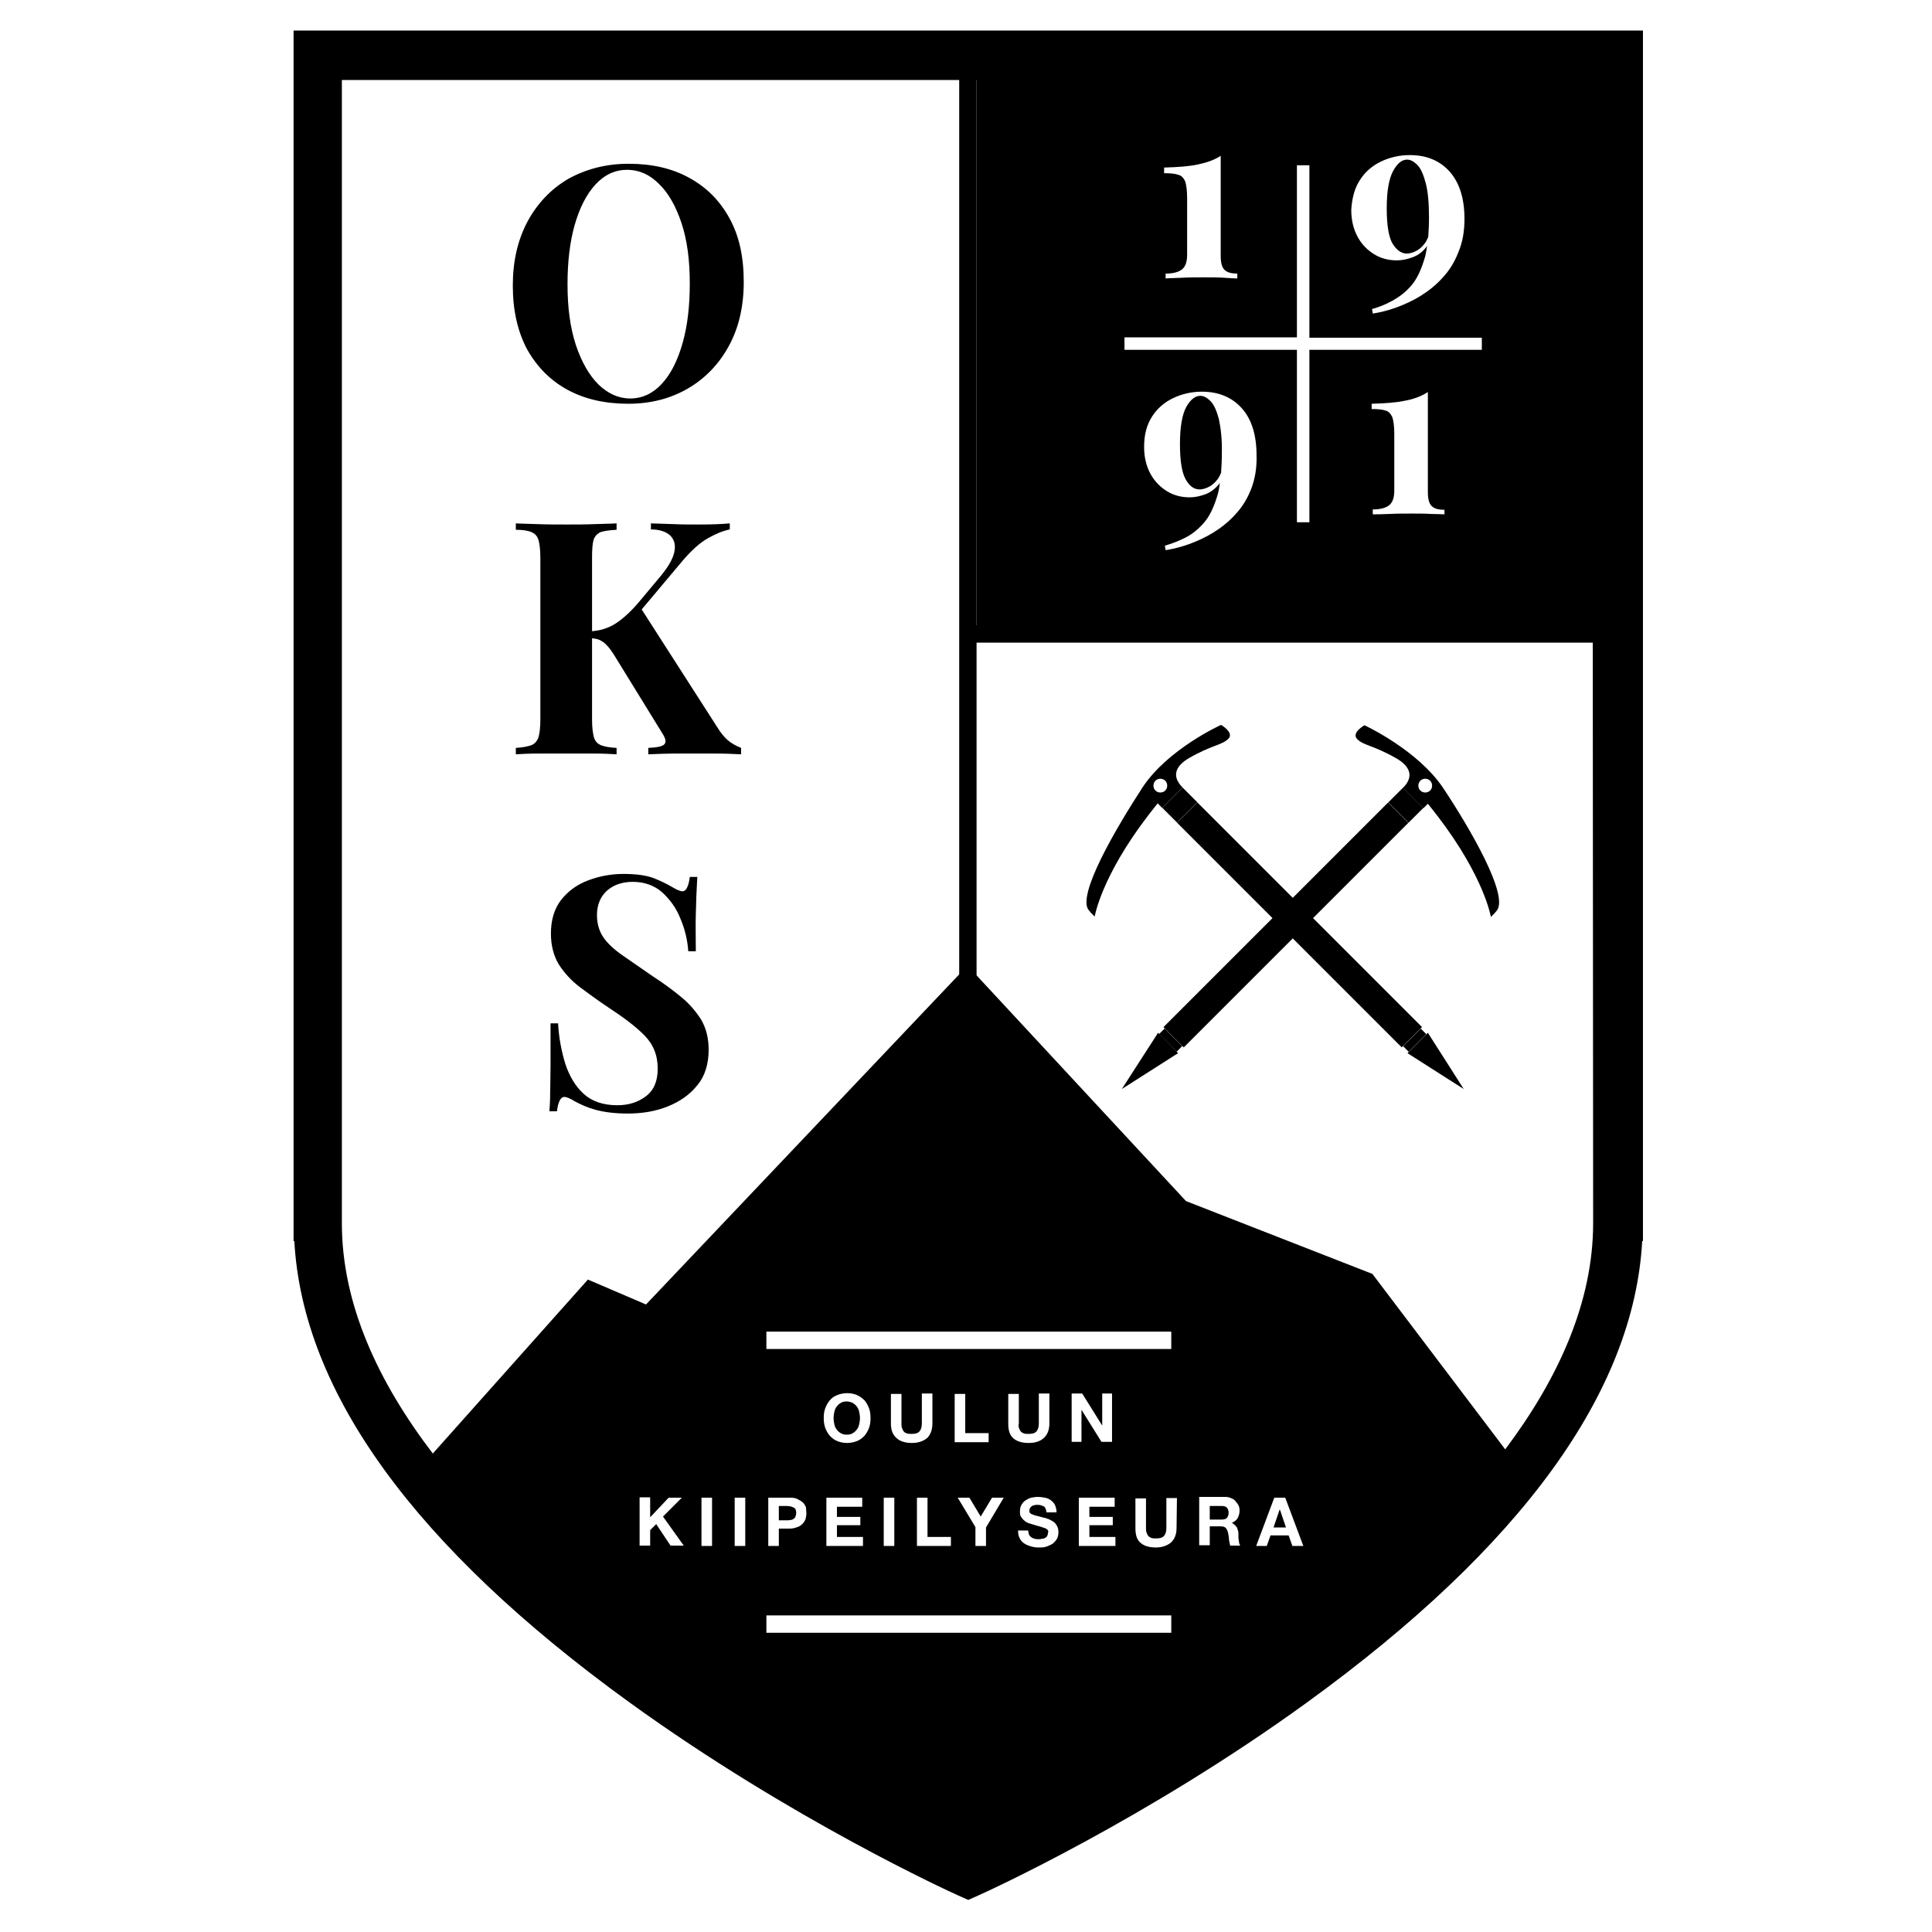
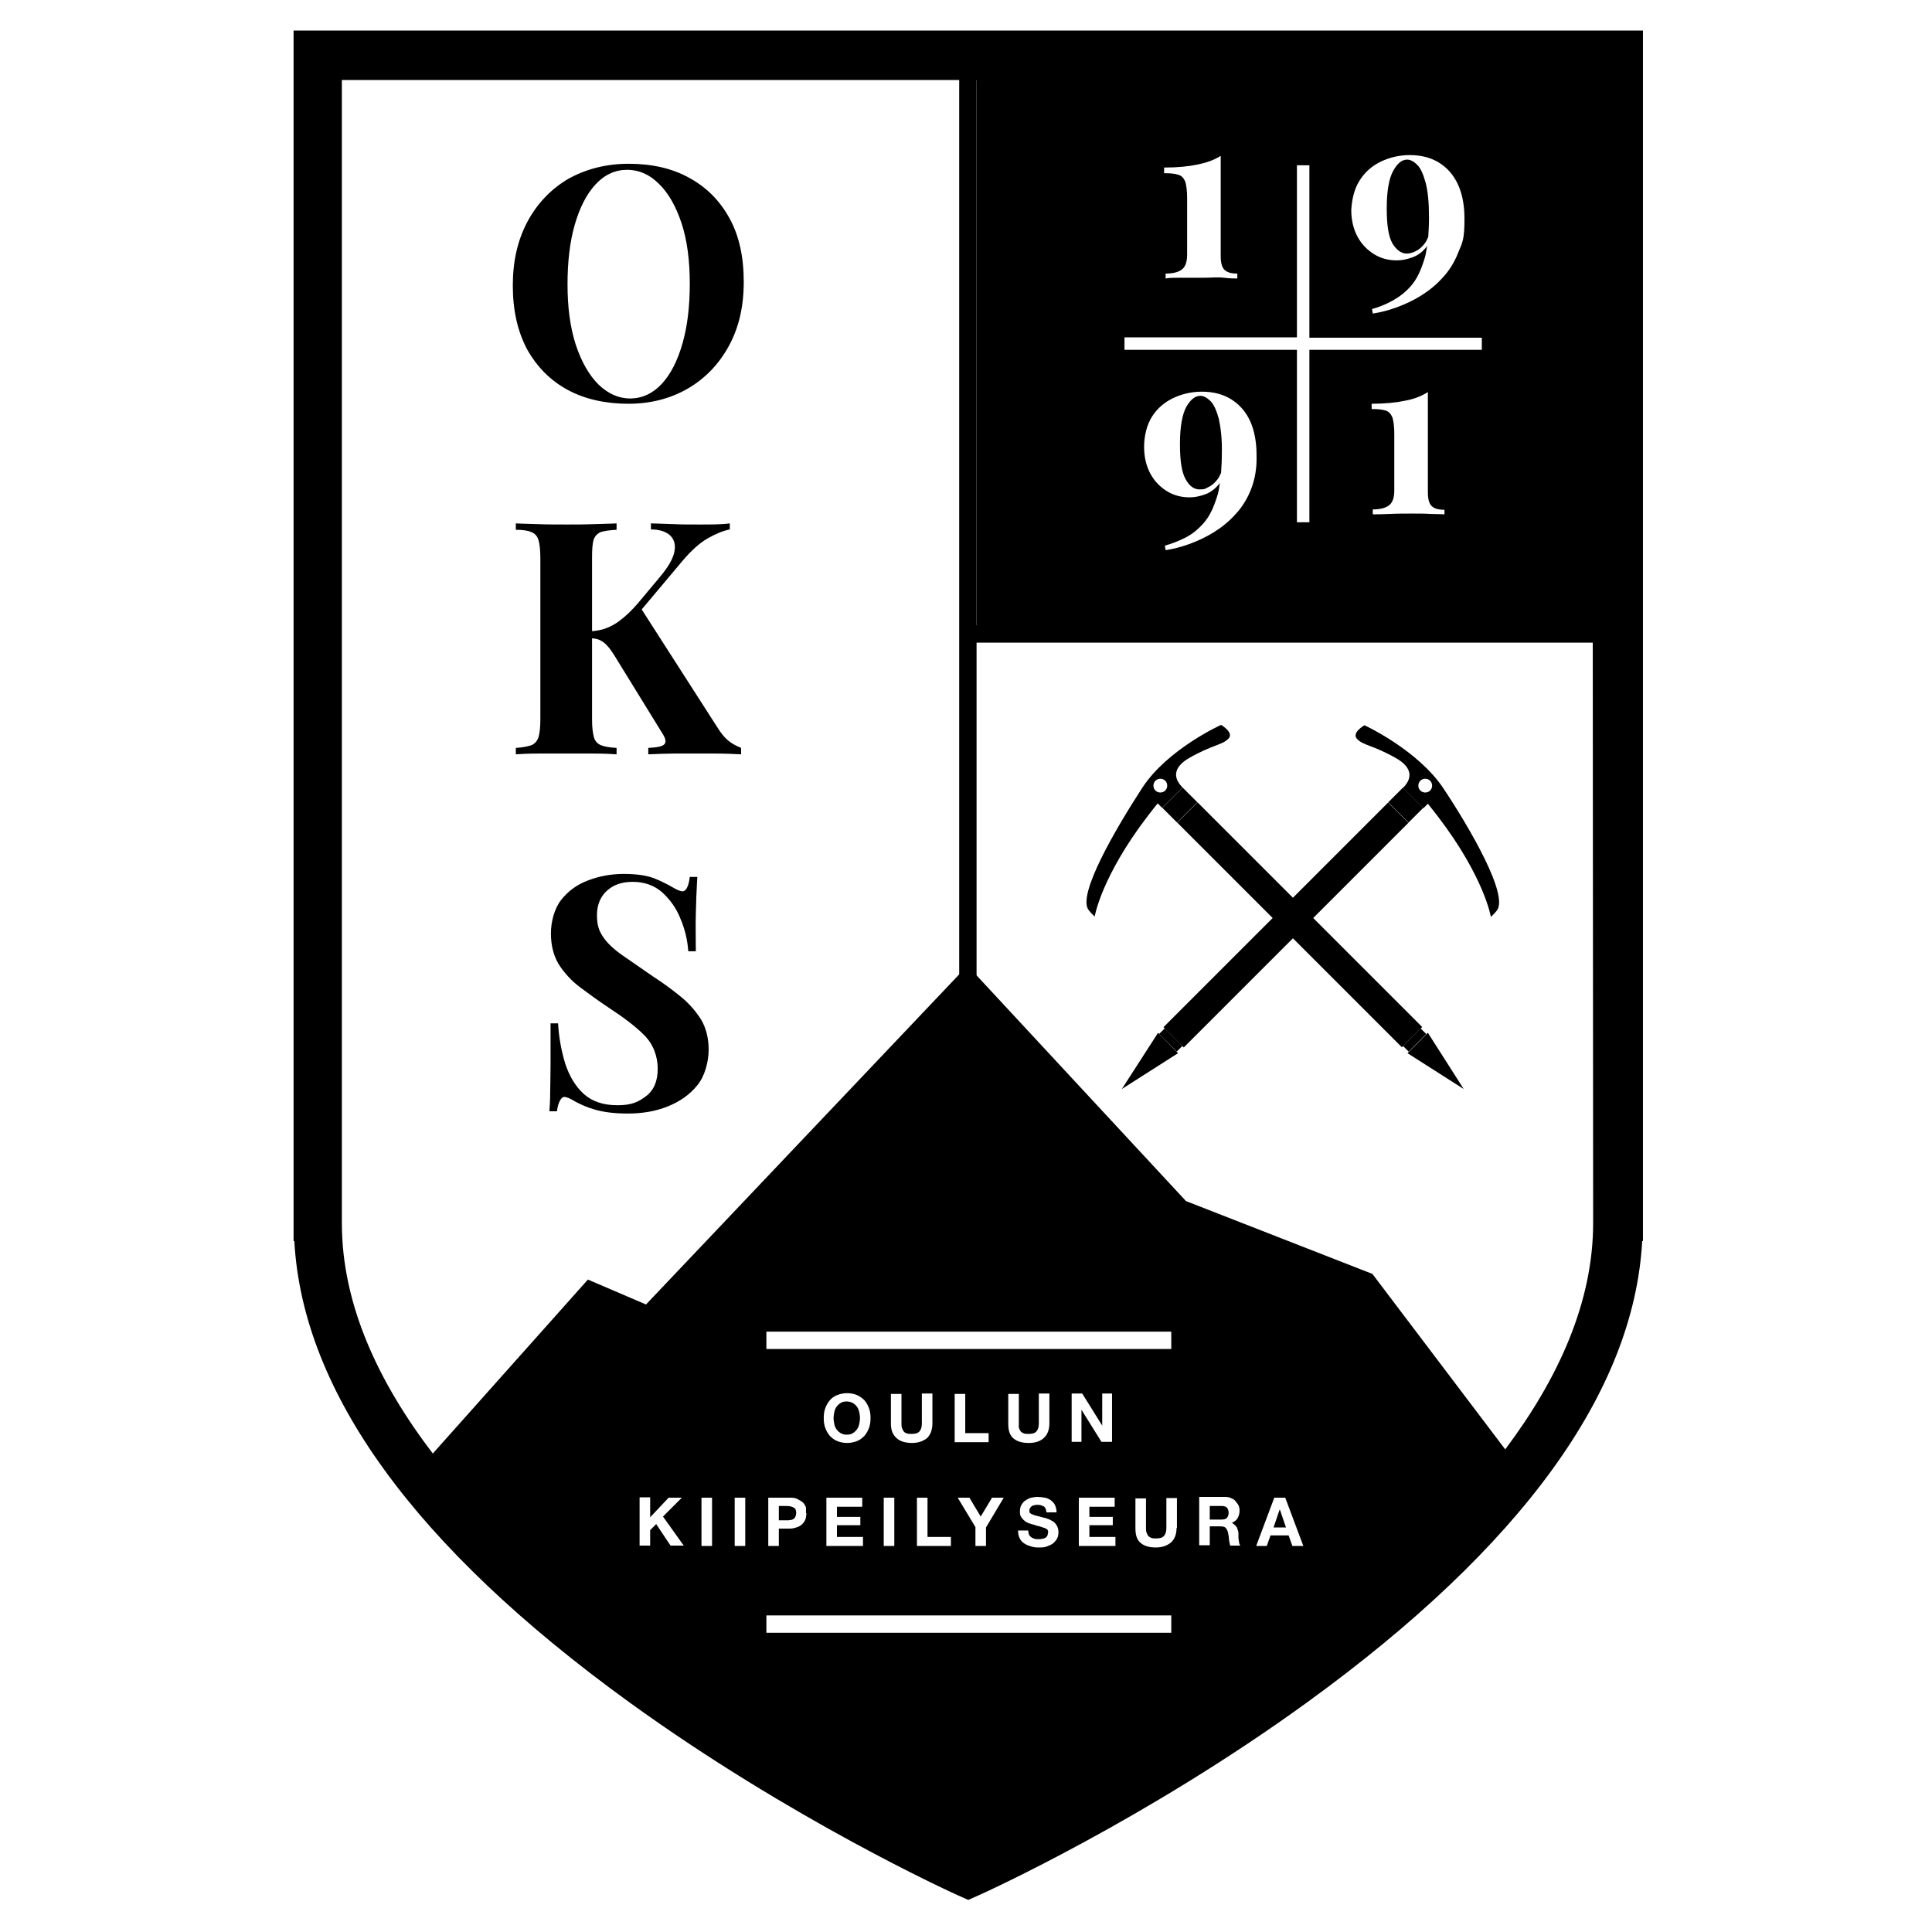
- <svg xmlns="http://www.w3.org/2000/svg" version="1.1" id="Layer_1" x="0px" y="0px" viewBox="0 0 512 512" style="enable-background:new 0 0 512 512;" xml:space="preserve">
-   <style type="text/css">
- 	.st0{fill:#000000;}
- </style>
+ <svg xmlns="http://www.w3.org/2000/svg" id="Layer_1" version="1.1" viewBox="0 0 512 512">
+   <path d="M166.6,43.4c6.1,0,11.5,1.2,16,3.7,4.6,2.5,8.1,6,10.7,10.7s3.8,10.3,3.8,16.9-1.3,12.1-3.9,16.9-6.2,8.6-10.8,11.3-9.9,4.1-15.9,4.1-11.5-1.2-16.1-3.7-8.1-6.1-10.7-10.7c-2.5-4.7-3.8-10.3-3.8-16.9s1.3-12.1,3.9-17c2.6-4.8,6.2-8.6,10.8-11.3,4.7-2.6,10-4,16-4ZM166.2,45c-3.2,0-6,1.3-8.4,3.9-2.4,2.6-4.2,6.2-5.5,10.7-1.3,4.6-1.9,9.8-1.9,15.8s.7,11.4,2.2,16c1.5,4.5,3.5,8,6,10.5,2.5,2.4,5.3,3.7,8.4,3.7s6-1.3,8.4-3.9,4.2-6.2,5.5-10.8c1.3-4.6,1.9-9.8,1.9-15.8s-.7-11.5-2.2-16-3.5-8-6-10.4c-2.5-2.5-5.3-3.7-8.4-3.7Z" />
+   <path d="M163.4,138.7v1.7c-1.9.1-3.2.3-4.2.6-.9.4-1.6,1.1-1.9,2.1s-.4,2.6-.4,4.7v42.9c0,2.1.2,3.6.5,4.7.3,1,.9,1.7,1.9,2.1s2.3.6,4.1.7v1.7c-1.6-.1-3.5-.2-5.9-.2h-15c-2.4,0-4.4.1-5.8.2v-1.7c1.8-.1,3.2-.4,4.1-.7.9-.4,1.5-1,1.9-2.1.3-1,.5-2.6.5-4.7v-42.9c0-2.1-.2-3.7-.5-4.7s-.9-1.7-1.9-2.1c-.9-.4-2.3-.6-4.1-.6v-1.7c1.4.1,3.4.1,5.8.2,2.4.1,5.1.1,7.8.1s4.8,0,7.2-.1c2.4-.1,4.4-.1,5.9-.2ZM193.4,138.7v1.6c-1.9.4-3.8,1.2-5.9,2.4-2.1,1.2-4.3,3.2-6.6,5.9l-16.3,19.4,5-7.2,20.6,32.1c.8,1.3,1.7,2.4,2.6,3.2.9.8,2.1,1.5,3.6,2.1v1.7c-2-.1-4.3-.2-6.8-.2h-11.2c-1.7,0-3.9.1-6.6.2v-1.7c2.4-.1,3.8-.4,4.3-1s.3-1.5-.6-2.9l-12.5-20.3c-.8-1.3-1.5-2.3-2.2-3-.6-.7-1.3-1.1-1.9-1.4-.6-.3-1.5-.4-2.5-.5v-1.8c2.5-.1,4.8-.8,6.8-2.1s4.2-3.3,6.5-6.1l5.1-6.1c2.2-2.6,3.5-4.8,3.9-6.7s0-3.3-1.1-4.4c-1.1-1-2.8-1.6-5.1-1.6v-1.6c2.1.1,4.2.1,6.1.2s4.2.1,6.7.1c3.3,0,6,0,8.1-.3Z" />
+   <path d="M165.3,231.6c3.4,0,6,.4,7.9,1.1,1.8.7,3.4,1.5,4.8,2.3.7.4,1.2.7,1.7.9s.9.3,1.2.3c.9,0,1.6-1.3,1.9-3.8h2c-.1,1.1-.1,2.4-.2,3.9-.1,1.5-.1,3.5-.2,6s0,5.7,0,9.8h-2c-.2-3-.9-5.9-2.1-8.7-1.1-2.8-2.8-5.1-4.9-7-2.1-1.8-4.7-2.7-7.7-2.7s-5.1.8-6.8,2.3-2.7,3.7-2.7,6.5.6,4.3,1.7,5.9,2.8,3.2,5.1,4.8,4.9,3.4,8.1,5.6c2.8,1.8,5.2,3.6,7.4,5.4s3.9,3.8,5.3,6c1.3,2.2,2,4.9,2,8s-1,7-3,9.4c-2,2.5-4.6,4.3-7.8,5.6s-6.8,1.9-10.6,1.9-6.4-.4-8.6-1-3.9-1.4-5.4-2.2c-1.3-.8-2.2-1.2-2.9-1.2s-1.6,1.3-1.9,3.8h-2c.1-1.4.2-3,.2-4.8s.1-4.2.1-7.2v-11.3h2c.2,3.8.9,7.4,1.9,10.7,1.1,3.3,2.7,6,4.9,8s5.2,3,8.9,3,5.5-.8,7.6-2.4,3.1-4,3.1-7.3-1.2-6.5-3.6-8.9-5.5-4.7-9.3-7.2c-2.7-1.8-5.2-3.6-7.6-5.4-2.4-1.8-4.2-3.8-5.7-6.1-1.4-2.3-2.1-5.1-2.1-8.2s.9-6.6,2.7-8.9c1.8-2.3,4.2-4.1,7.2-5.2,2.9-1.1,6-1.7,9.4-1.7Z" />
  <g>
-     <path class="st0" d="M166.6,43.4c6.1,0,11.5,1.2,16,3.7c4.6,2.5,8.1,6,10.7,10.7s3.8,10.3,3.8,16.9c0,6.5-1.3,12.1-3.9,16.9   s-6.2,8.6-10.8,11.3s-9.9,4.1-15.9,4.1c-6.1,0-11.5-1.2-16.1-3.7c-4.6-2.5-8.1-6.1-10.7-10.7c-2.5-4.7-3.8-10.3-3.8-16.9   c0-6.5,1.3-12.1,3.9-17c2.6-4.8,6.2-8.6,10.8-11.3C155.3,44.8,160.6,43.4,166.6,43.4z M166.2,45c-3.2,0-6,1.3-8.4,3.9   c-2.4,2.6-4.2,6.2-5.5,10.7c-1.3,4.6-1.9,9.8-1.9,15.8c0,6.1,0.7,11.4,2.2,16c1.5,4.5,3.5,8,6,10.5c2.5,2.4,5.3,3.7,8.4,3.7   c3.2,0,6-1.3,8.4-3.9c2.4-2.6,4.2-6.2,5.5-10.8c1.3-4.6,1.9-9.8,1.9-15.8c0-6.2-0.7-11.5-2.2-16s-3.5-8-6-10.4   C172.1,46.2,169.3,45,166.2,45z" />
-     <path class="st0" d="M163.4,138.7v1.7c-1.9,0.1-3.2,0.3-4.2,0.6c-0.9,0.4-1.6,1.1-1.9,2.1s-0.4,2.6-0.4,4.7v42.9   c0,2.1,0.2,3.6,0.5,4.7c0.3,1,0.9,1.7,1.9,2.1s2.3,0.6,4.1,0.7v1.7c-1.6-0.1-3.5-0.2-5.9-0.2s-4.8,0-7.2,0c-2.8,0-5.4,0-7.8,0   c-2.4,0-4.4,0.1-5.8,0.2v-1.7c1.8-0.1,3.2-0.4,4.1-0.7c0.9-0.4,1.5-1,1.9-2.1c0.3-1,0.5-2.6,0.5-4.7v-42.9c0-2.1-0.2-3.7-0.5-4.7   c-0.3-1-0.9-1.7-1.9-2.1c-0.9-0.4-2.3-0.6-4.1-0.6v-1.7c1.4,0.1,3.4,0.1,5.8,0.2c2.4,0.1,5.1,0.1,7.8,0.1c2.4,0,4.8,0,7.2-0.1   C159.9,138.8,161.9,138.8,163.4,138.7z M193.4,138.7v1.6c-1.9,0.4-3.8,1.2-5.9,2.4c-2.1,1.2-4.3,3.2-6.6,5.9L164.6,168l5-7.2   l20.6,32.1c0.8,1.3,1.7,2.4,2.6,3.2c0.9,0.8,2.1,1.5,3.6,2.1v1.7c-2-0.1-4.3-0.2-6.8-0.2s-4.7,0-6.8,0c-1.2,0-2.7,0-4.4,0   c-1.7,0-3.9,0.1-6.6,0.2v-1.7c2.4-0.1,3.8-0.4,4.3-1s0.3-1.5-0.6-2.9L163,174c-0.8-1.3-1.5-2.3-2.2-3c-0.6-0.7-1.3-1.1-1.9-1.4   c-0.6-0.3-1.5-0.4-2.5-0.5v-1.8c2.5-0.1,4.8-0.8,6.8-2.1c2-1.3,4.2-3.3,6.5-6.1l5.1-6.1c2.2-2.6,3.5-4.8,3.9-6.7s0-3.3-1.1-4.4   c-1.1-1-2.8-1.6-5.1-1.6v-1.6c2.1,0.1,4.2,0.1,6.1,0.2s4.2,0.1,6.7,0.1C188.6,139,191.3,138.9,193.4,138.7z" />
-     <path class="st0" d="M165.3,231.6c3.4,0,6,0.4,7.9,1.1c1.8,0.7,3.4,1.5,4.8,2.3c0.7,0.4,1.2,0.7,1.7,0.9s0.9,0.3,1.2,0.3   c0.9,0,1.6-1.3,1.9-3.8h2c-0.1,1.1-0.1,2.4-0.2,3.9c-0.1,1.5-0.1,3.5-0.2,6s0,5.7,0,9.8h-2c-0.2-3-0.9-5.9-2.1-8.7   c-1.1-2.8-2.8-5.1-4.9-7c-2.1-1.8-4.7-2.7-7.7-2.7c-2.8,0-5.1,0.8-6.8,2.3s-2.7,3.7-2.7,6.5c0,2.3,0.6,4.3,1.7,5.9s2.8,3.2,5.1,4.8   s4.9,3.4,8.1,5.6c2.8,1.8,5.2,3.6,7.4,5.4c2.2,1.8,3.9,3.8,5.3,6c1.3,2.2,2,4.9,2,8c0,3.8-1,7-3,9.4c-2,2.5-4.6,4.3-7.8,5.6   s-6.8,1.9-10.6,1.9c-3.6,0-6.4-0.4-8.6-1s-3.9-1.4-5.4-2.2c-1.3-0.8-2.2-1.2-2.9-1.2c-0.9,0-1.6,1.3-1.9,3.8h-2   c0.1-1.4,0.2-3,0.2-4.8c0-1.8,0.1-4.2,0.1-7.2s0-6.7,0-11.3h2c0.2,3.8,0.9,7.4,1.9,10.7c1.1,3.3,2.7,6,4.9,8c2.2,2,5.2,3,8.9,3   c3,0,5.5-0.8,7.6-2.4c2.1-1.6,3.1-4,3.1-7.3c0-3.6-1.2-6.5-3.6-8.9s-5.5-4.7-9.3-7.2c-2.7-1.8-5.2-3.6-7.6-5.4   c-2.4-1.8-4.2-3.8-5.7-6.1c-1.4-2.3-2.1-5.1-2.1-8.2c0-3.6,0.9-6.6,2.7-8.9c1.8-2.3,4.2-4.1,7.2-5.2   C158.8,232.2,161.9,231.6,165.3,231.6z" />
-     <g>
-       <rect x="340.6" y="203" transform="matrix(0.7071 -0.7071 0.7071 0.7071 -72.4433 315.3222)" class="st0" width="7.6" height="84.2" />
-       <rect x="371.6" y="274.6" transform="matrix(0.7071 -0.7071 0.7071 0.7071 -85.0842 345.8448)" class="st0" width="6.6" height="2.1" />
-       <rect x="308.9" y="210.6" transform="matrix(0.7071 -0.7071 0.7071 0.7071 -59.3027 283.5994)" class="st0" width="7.6" height="5.5" />
-       <polygon class="st0" points="373,279.1 378.4,273.7 387.9,288.6   " />
-       <path class="st0" d="M323.6,192.1c0,0-14.2,6.4-20.9,16.7s-17.6,28.7-14.1,32.5c0.2,0.2,0.5,0.6,0.5,0.6l1,1    c0,0,1.7-10.5,14.1-26.7c1.3-1.7,2.6-3.3,2.6-3.3l1.2,1.2l5.4-5.4c-3.3-3.3-1.4-6,1.7-7.8c6.1-3.5,8.7-3.4,10.4-5.1    C327.2,194.2,323.6,192.1,323.6,192.1z M308.8,209.5c-0.7,0.7-1.9,0.7-2.6,0c-0.7-0.7-0.7-1.9,0-2.6s1.9-0.7,2.6,0    C309.5,207.6,309.5,208.8,308.8,209.5z" />
-       <rect x="298.7" y="241.3" transform="matrix(0.7071 -0.7071 0.7071 0.7071 -73.501 312.7819)" class="st0" width="84.2" height="7.6" />
-       <rect x="309.2" y="272.3" transform="matrix(0.7071 -0.7071 0.7071 0.7071 -104.027 300.1396)" class="st0" width="2.1" height="6.6" />
-       <rect x="369.8" y="209.6" transform="matrix(0.7071 -0.7071 0.7071 0.7071 -41.7793 325.9221)" class="st0" width="5.5" height="7.6" />
-       <polygon class="st0" points="312.2,279.1 306.9,273.7 297.3,288.6   " />
-       <path class="st0" d="M359.7,195.9c1.7,1.7,4.3,1.6,10.4,5.1c3.1,1.8,5,4.5,1.7,7.8l5.4,5.4l1.2-1.2c0,0,1.3,1.6,2.6,3.3    c12.4,16.2,14.1,26.7,14.1,26.7l1-1c0,0,0.3-0.4,0.5-0.6c3.5-3.9-7.3-22.3-14.1-32.5s-20.9-16.7-20.9-16.7S358,194.2,359.7,195.9z     M376.4,206.9c0.7-0.7,1.9-0.7,2.6,0c0.7,0.7,0.7,1.9,0,2.6s-1.9,0.7-2.6,0C375.7,208.8,375.7,207.6,376.4,206.9z" />
-     </g>
-     <rect x="254.2" y="19.1" class="st0" width="4.6" height="250.4" />
-     <rect x="256.5" y="165.7" class="st0" width="172.2" height="4.6" />
-     <g>
-       <polygon class="st0" points="339.2,400.1 339.1,400.1 337.5,404.8 340.8,404.8   " />
-       <path class="st0" d="M227.1,372.8c-0.3-0.4-0.6-0.7-1.1-1c-0.4-0.2-1-0.4-1.6-0.4c-0.6,0-1.2,0.1-1.6,0.4c-0.4,0.2-0.8,0.6-1.1,1    s-0.5,0.9-0.6,1.4s-0.2,1.1-0.2,1.6c0,0.5,0.1,1.1,0.2,1.6s0.3,1,0.6,1.4c0.3,0.4,0.6,0.7,1.1,1s1,0.4,1.6,0.4    c0.6,0,1.2-0.1,1.6-0.4c0.4-0.2,0.8-0.6,1.1-1c0.3-0.4,0.5-0.9,0.6-1.4c0.1-0.5,0.2-1,0.2-1.6c0-0.6-0.1-1.1-0.2-1.6    S227.4,373.2,227.1,372.8z" />
-       <path class="st0" d="M210.3,399.5c-0.2-0.1-0.5-0.2-0.8-0.3c-0.3,0-0.6-0.1-0.9-0.1h-2.2v3.8h2.2c0.3,0,0.6,0,0.9-0.1    c0.3,0,0.6-0.1,0.8-0.3c0.2-0.1,0.4-0.3,0.5-0.6c0.1-0.2,0.2-0.6,0.2-1c0-0.4-0.1-0.7-0.2-1C210.7,399.8,210.5,399.6,210.3,399.5z    " />
-       <path class="st0" d="M323.7,399.1h-3.1v3.6h3.1c0.6,0,1.1-0.1,1.4-0.4c0.3-0.3,0.5-0.8,0.5-1.4c0-0.6-0.2-1.1-0.5-1.4    C324.8,399.2,324.3,399.1,323.7,399.1z" />
-       <path class="st0" d="M428.7,8.1h-6.5H90.8h-6.5h-6.5v320.8H78c2.2,40,31.9,81,88.6,122.1c43.1,31.2,85.5,50.5,87.3,51.3l2.7,1.2    l2.7-1.2c1.8-0.8,44.2-20,87.3-51.3c56.6-41.1,86.4-82.1,88.6-122.1h0.2V8.1H428.7z M177.2,396.9h3.5l-5,5l5.5,7.7h-3.5l-3.8-5.7    l-1.6,1.6v4.1h-2.8v-12.8h2.8v5.3L177.2,396.9z M185.9,409.7v-12.8h2.8v12.8H185.9z M194.7,409.7v-12.8h2.8v12.8H194.7z     M327.2,404.1c0.2,0.2,0.4,0.4,0.6,0.7c0.1,0.3,0.2,0.6,0.3,0.9c0.1,0.3,0.1,0.6,0.1,1c0,0.2,0,0.4,0,0.7c0,0.3,0,0.5,0.1,0.8    c0,0.3,0.1,0.6,0.1,0.8c0.1,0.3,0.2,0.5,0.3,0.6H326c-0.1-0.4-0.2-0.9-0.3-1.5c0-0.6-0.1-1.1-0.2-1.6c-0.1-0.7-0.3-1.1-0.6-1.5    s-0.8-0.5-1.5-0.5h-2.8v5h-2.8v-12.8h6.9c0.6,0,1.1,0.1,1.5,0.3c0.5,0.2,0.9,0.4,1.2,0.8s0.6,0.7,0.8,1.1c0.2,0.4,0.3,0.9,0.3,1.4    c0,0.8-0.2,1.4-0.5,2c-0.3,0.5-0.8,1-1.5,1.2v0C326.7,403.8,327,403.9,327.2,404.1z M332.9,409.7l4.8-12.8h2.9l4.8,12.8h-2.9    l-1-2.8h-4.8l-1,2.8H332.9z M311.8,404.9c0,1.7-0.5,3-1.5,3.9c-1,0.8-2.3,1.3-4,1.3c-1.7,0-3.1-0.4-4-1.2c-1-0.8-1.4-2.1-1.4-3.9    v-7.9h2.8v7.9c0,0.4,0,0.7,0.1,1c0.1,0.3,0.2,0.6,0.4,0.9c0.2,0.3,0.5,0.5,0.8,0.6c0.3,0.2,0.8,0.2,1.4,0.2c1,0,1.7-0.2,2.1-0.7    s0.6-1.1,0.6-2.1v-7.9h2.8L311.8,404.9L311.8,404.9z M310.4,357.5H203.1v-4.6h107.3V357.5z M285.9,396.9h9.5v2.4h-6.7v2.7h6.2v2.2    h-6.2v3.1h6.9v2.4h-9.7L285.9,396.9L285.9,396.9z M284,382.1v-12.8h2.8l5.3,8.5h0v-8.5h2.6v12.8h-2.8l-5.3-8.5h0v8.5H284z     M270,378.3c0.1,0.3,0.2,0.6,0.4,0.9c0.2,0.3,0.5,0.5,0.8,0.6c0.3,0.2,0.8,0.2,1.4,0.2c1,0,1.7-0.2,2.1-0.7s0.6-1.1,0.6-2.1v-7.9    h2.8v7.9c0,1.7-0.5,3-1.5,3.9s-2.3,1.3-4,1.3c-1.7,0-3.1-0.4-4-1.2c-1-0.8-1.4-2.1-1.4-3.9v-7.9h2.8v7.9    C269.9,377.6,269.9,378,270,378.3z M277.6,405.4c-0.2-0.2-0.5-0.4-0.9-0.5c-0.4-0.1-0.8-0.3-1.2-0.4c-0.5-0.1-0.9-0.2-1.4-0.4    c-0.5-0.1-0.9-0.3-1.4-0.4c-0.5-0.2-0.9-0.4-1.2-0.7c-0.4-0.3-0.6-0.6-0.9-1s-0.3-0.9-0.3-1.5c0-0.6,0.1-1.2,0.4-1.7    c0.3-0.5,0.6-0.9,1.1-1.2c0.5-0.3,1-0.6,1.5-0.7s1.1-0.2,1.7-0.2c0.7,0,1.3,0.1,1.9,0.2c0.6,0.1,1.2,0.4,1.6,0.7s0.9,0.8,1.1,1.3    s0.4,1.1,0.4,1.9h-2.7c0-0.4-0.1-0.7-0.2-1c-0.1-0.2-0.3-0.5-0.5-0.6c-0.2-0.1-0.5-0.2-0.8-0.3s-0.6-0.1-1-0.1    c-0.2,0-0.5,0-0.7,0.1c-0.2,0-0.4,0.1-0.6,0.2s-0.3,0.3-0.5,0.5c-0.1,0.2-0.2,0.4-0.2,0.7c0,0.2,0,0.5,0.1,0.6    c0.1,0.1,0.3,0.3,0.6,0.4c0.3,0.1,0.7,0.3,1.2,0.4c0.5,0.1,1.1,0.3,1.9,0.5c0.2,0,0.6,0.1,1,0.3c0.4,0.1,0.8,0.3,1.3,0.6    s0.8,0.6,1.1,1.1s0.5,1,0.5,1.8c0,0.6-0.1,1.1-0.3,1.6s-0.6,0.9-1,1.3c-0.4,0.4-1,0.6-1.7,0.9s-1.4,0.3-2.3,0.3    c-0.7,0-1.4-0.1-2-0.3c-0.7-0.2-1.2-0.4-1.8-0.8s-0.9-0.8-1.2-1.4s-0.4-1.2-0.4-2h2.7c0,0.4,0.1,0.8,0.2,1.1    c0.1,0.3,0.4,0.5,0.6,0.7c0.3,0.2,0.6,0.3,0.9,0.4s0.7,0.1,1.1,0.1c0.2,0,0.5,0,0.8-0.1c0.3,0,0.6-0.1,0.8-0.2    c0.2-0.1,0.5-0.3,0.6-0.5s0.2-0.5,0.2-0.8C277.9,405.9,277.8,405.6,277.6,405.4z M253.8,396.9h3.1l3,5l3-5h3.1l-4.7,7.9v4.9h-2.8    v-5L253.8,396.9z M262,379.8v2.4h-9v-12.8h2.8v10.4H262z M236.1,377.3v-7.9h2.8v7.9c0,0.4,0,0.7,0.1,1c0.1,0.3,0.2,0.6,0.4,0.9    c0.2,0.3,0.4,0.5,0.8,0.6c0.3,0.2,0.8,0.2,1.4,0.2c1,0,1.7-0.2,2.1-0.7s0.6-1.1,0.6-2.1v-7.9h2.8v7.9c0,1.7-0.5,3-1.4,3.9    c-1,0.8-2.3,1.3-4,1.3c-1.7,0-3.1-0.4-4-1.2C236.6,380.3,236.1,379,236.1,377.3z M237,396.9v12.8h-2.8v-12.8H237z M243,396.9h2.8    v10.4h6.2v2.4h-9V396.9z M228,402v2.2h-6.2v3.1h6.9v2.4H219v-12.8h9.5v2.4h-6.7v2.7L228,402L228,402z M227.1,381.9    c-0.8,0.3-1.6,0.5-2.6,0.5c-1,0-1.9-0.2-2.6-0.5c-0.8-0.3-1.4-0.8-2-1.4c-0.5-0.6-0.9-1.3-1.2-2.1c-0.3-0.8-0.4-1.7-0.4-2.6    c0-1,0.1-1.8,0.4-2.6s0.7-1.5,1.2-2.1c0.5-0.6,1.2-1.1,2-1.4s1.6-0.5,2.6-0.5c1,0,1.9,0.2,2.6,0.5c0.8,0.4,1.4,0.8,2,1.4    c0.5,0.6,0.9,1.3,1.2,2.1c0.3,0.8,0.4,1.7,0.4,2.6c0,0.9-0.1,1.8-0.4,2.6c-0.3,0.8-0.7,1.5-1.2,2.1    C228.5,381.1,227.9,381.6,227.1,381.9z M213.7,401c0,0.5-0.1,1-0.2,1.5c-0.2,0.5-0.4,0.9-0.8,1.3s-0.8,0.7-1.4,0.9s-1.2,0.4-2,0.4    h-2.9v4.6h-2.8v-12.8h5.8c0.8,0,1.5,0.1,2,0.4s1,0.5,1.4,0.9c0.4,0.4,0.6,0.8,0.8,1.3C213.6,400,213.7,400.5,213.7,401z     M310.4,428.1v4.6H203.1v-4.6H310.4z M422.2,324.1c0,21-9.2,41.2-23.3,60l-35.2-46.5l-49.4-19.3l-57.9-62.4l-85.2,89.8l-15.4-6.6    l-41.1,46.1c-14.5-19-24.1-39.6-24.1-61v-303h331.4L422.2,324.1L422.2,324.1z" />
-     </g>
-     <g>
-       <path class="st0" d="M323,111c-0.6-2.2-1.3-3.8-2.2-4.7c-0.9-0.9-1.8-1.4-2.7-1.4c-1.4,0-2.6,1-3.7,2.9c-1.1,2-1.7,5.3-1.7,9.9    c0,4.4,0.5,7.5,1.5,9.3c1,1.8,2.2,2.7,3.7,2.7c0.7,0,1.5-0.2,2.3-0.6c0.9-0.4,1.7-1.1,2.4-2c0.4-0.5,0.7-1.1,1-1.8    c0.1-1.6,0.2-3.2,0.2-5.1C323.9,116.4,323.5,113.3,323,111z" />
-       <path class="st0" d="M258.8,11.9v158.3H432V11.9H258.8z M360.4,47.7c1.4-2.2,3.3-3.8,5.6-4.9c2.3-1.1,4.9-1.7,7.6-1.7    c4.5,0,8,1.5,10.6,4.4c2.6,3,3.9,7.1,3.9,12.5c0,3.3-0.5,6.2-1.6,8.8c-1,2.6-2.4,4.9-4.2,6.8c-1.7,1.9-3.7,3.5-5.8,4.8    s-4.3,2.3-6.5,3.1c-2.2,0.8-4.3,1.3-6.2,1.6l-0.2-1.2c1.8-0.5,3.6-1.2,5.4-2.2s3.4-2.2,4.9-3.9c1.5-1.7,2.6-4,3.5-6.9    c0.4-1.1,0.6-2.4,0.8-3.8c-0.1,0.2-0.2,0.4-0.4,0.6c-1,1.2-2.1,2-3.5,2.5c-1.4,0.5-2.7,0.8-4.1,0.8c-2.2,0-4.2-0.5-6-1.6    c-1.8-1.1-3.3-2.6-4.4-4.6c-1.1-2-1.7-4.4-1.7-7.2C358.3,52.5,359,49.8,360.4,47.7z M308.6,44.4c3.5-0.1,6.4-0.3,8.8-0.8    s4.4-1.2,6.1-2.3v26.5c0,1.8,0.3,3,1,3.7c0.7,0.7,1.8,1,3.4,1v1.3c-0.8,0-2-0.1-3.6-0.2c-1.6-0.1-3.2-0.1-4.9-0.1    c-2.1,0-4.1,0-6,0.1c-2,0.1-3.5,0.1-4.5,0.2v-1.3c1.8,0,3.2-0.3,4.2-1c1-0.7,1.5-2,1.5-4v-15c0-2-0.2-3.4-0.5-4.4    c-0.4-0.9-1-1.6-1.9-1.8c-0.9-0.3-2.1-0.4-3.7-0.4V44.4z M331.6,129.5c-1,2.6-2.4,4.9-4.2,6.8c-1.7,1.9-3.7,3.5-5.8,4.8    s-4.3,2.3-6.5,3.1c-2.2,0.8-4.3,1.3-6.2,1.6l-0.2-1.2c1.8-0.5,3.6-1.2,5.4-2.1s3.4-2.2,4.9-3.9c1.5-1.7,2.6-4,3.5-6.9    c0.4-1.1,0.6-2.4,0.8-3.8c-0.1,0.2-0.2,0.4-0.4,0.6c-1,1.1-2.1,2-3.5,2.5c-1.4,0.5-2.7,0.8-4.1,0.8c-2.2,0-4.2-0.5-6-1.6    c-1.8-1.1-3.3-2.6-4.4-4.6c-1.1-2-1.7-4.4-1.7-7.2c0-3.2,0.7-5.8,2.1-8s3.3-3.8,5.6-4.9c2.3-1.1,4.9-1.7,7.6-1.7    c4.5,0,8,1.5,10.6,4.4c2.6,2.9,3.9,7.1,3.9,12.5C333.1,123.9,332.6,126.9,331.6,129.5z M382.8,136.3c-0.8,0-2-0.1-3.6-0.1    c-1.6-0.1-3.2-0.1-4.9-0.1c-2.1,0-4.1,0-6,0.1c-2,0.1-3.5,0.1-4.5,0.1v-1.3c1.8,0,3.2-0.3,4.2-1c1-0.7,1.5-2,1.5-4v-15    c0-2-0.2-3.4-0.5-4.4c-0.4-0.9-1-1.6-1.8-1.8c-0.9-0.3-2.1-0.4-3.7-0.4V107c3.5-0.1,6.5-0.3,8.8-0.8c2.3-0.4,4.4-1.2,6.1-2.3v26.5    c0,1.8,0.3,3,1,3.7c0.7,0.7,1.8,1,3.4,1L382.8,136.3L382.8,136.3z M392.7,92.7H347v45.7h-3.3V92.7h-45.7v-3.3h45.7V43.8h3.3v45.7    h45.7V92.7z" />
-       <path class="st0" d="M372.8,67.2c0.7,0,1.5-0.2,2.3-0.6c0.9-0.4,1.7-1.1,2.4-2c0.4-0.5,0.7-1.1,1-1.8c0.1-1.6,0.2-3.2,0.2-5.1    c0-4-0.3-7.1-0.9-9.3c-0.6-2.2-1.3-3.8-2.2-4.7c-0.9-0.9-1.8-1.4-2.7-1.4c-1.4,0-2.6,1-3.7,3c-1.1,2-1.7,5.3-1.7,9.9    c0,4.4,0.5,7.5,1.5,9.3C370.1,66.3,371.4,67.2,372.8,67.2z" />
-     </g>
+     <rect x="340.6" y="203" width="7.6" height="84.2" transform="translate(-72.4 315.3) rotate(-45)" />
+     <rect x="371.6" y="274.6" width="6.6" height="2.1" transform="translate(-85.1 345.8) rotate(-45)" />
+     <rect x="308.9" y="210.6" width="7.6" height="5.5" transform="translate(-59.3 283.6) rotate(-45)" />
+     <polygon points="373 279.1 378.4 273.7 387.9 288.6 373 279.1" />
+     <path d="M323.6,192.1s-14.2,6.4-20.9,16.7-17.6,28.7-14.1,32.5c.2.2.5.6.5.6l1,1s1.7-10.5,14.1-26.7c1.3-1.7,2.6-3.3,2.6-3.3l1.2,1.2,5.4-5.4c-3.3-3.3-1.4-6,1.7-7.8,6.1-3.5,8.7-3.4,10.4-5.1,1.7-1.6-1.9-3.7-1.9-3.7ZM308.8,209.5c-.7.7-1.9.7-2.6,0s-.7-1.9,0-2.6,1.9-.7,2.6,0c.7.7.7,1.9,0,2.6Z" />
+     <rect x="298.7" y="241.3" width="84.2" height="7.6" transform="translate(-73.5 312.8) rotate(-45)" />
+     <rect x="309.2" y="272.3" width="2.1" height="6.6" transform="translate(-104 300.1) rotate(-45)" />
+     <rect x="369.8" y="209.6" width="5.5" height="7.6" transform="translate(-41.8 325.9) rotate(-45)" />
+     <polygon points="312.2 279.1 306.9 273.7 297.3 288.6 312.2 279.1" />
+     <path d="M359.7,195.9c1.7,1.7,4.3,1.6,10.4,5.1,3.1,1.8,5,4.5,1.7,7.8l5.4,5.4,1.2-1.2s1.3,1.6,2.6,3.3c12.4,16.2,14.1,26.7,14.1,26.7l1-1s.3-.4.5-.6c3.5-3.9-7.3-22.3-14.1-32.5s-20.9-16.7-20.9-16.7c0,0-3.6,2-1.9,3.7ZM376.4,206.9c.7-.7,1.9-.7,2.6,0s.7,1.9,0,2.6-1.9.7-2.6,0c-.7-.7-.7-1.9,0-2.6Z" />
+   </g>
+   <rect x="254.2" y="19.1" width="4.6" height="250.4" />
+   <rect x="256.5" y="165.7" width="172.2" height="4.6" />
+   <g>
+     <polygon points="339.2 400.1 339.1 400.1 337.5 404.8 340.8 404.8 339.2 400.1" />
+     <path d="M227.1,372.8c-.3-.4-.6-.7-1.1-1-.4-.2-1-.4-1.6-.4s-1.2.1-1.6.4c-.4.2-.8.6-1.1,1s-.5.9-.6,1.4-.2,1.1-.2,1.6.1,1.1.2,1.6.3,1,.6,1.4.6.7,1.1,1,1,.4,1.6.4,1.2-.1,1.6-.4c.4-.2.8-.6,1.1-1s.5-.9.6-1.4.2-1,.2-1.6-.1-1.1-.2-1.6-.3-1-.6-1.4Z" />
+     <path d="M210.3,399.5c-.2-.1-.5-.2-.8-.3-.3,0-.6-.1-.9-.1h-2.2v3.8h2.2c.3,0,.6,0,.9-.1.3,0,.6-.1.8-.3.2-.1.4-.3.5-.6.1-.2.2-.6.2-1s-.1-.7-.2-1c-.1-.1-.3-.3-.5-.4Z" />
+     <path d="M323.7,399.1h-3.1v3.6h3.1c.6,0,1.1-.1,1.4-.4s.5-.8.5-1.4-.2-1.1-.5-1.4-.8-.4-1.4-.4Z" />
+     <path d="M428.7,8.1H77.8v320.8h.2c2.2,40,31.9,81,88.6,122.1,43.1,31.2,85.5,50.5,87.3,51.3l2.7,1.2,2.7-1.2c1.8-.8,44.2-20,87.3-51.3,56.6-41.1,86.4-82.1,88.6-122.1h.2V8.1h-6.7ZM177.2,396.9h3.5l-5,5,5.5,7.7h-3.5l-3.8-5.7-1.6,1.6v4.1h-2.8v-12.8h2.8v5.3l4.9-5.2ZM185.9,409.7v-12.8h2.8v12.8h-2.8ZM194.7,409.7v-12.8h2.8v12.8h-2.8ZM327.2,404.1c.2.2.4.4.6.7.1.3.2.6.3.9.1.3.1.6.1,1v.7c0,.3,0,.5.1.8,0,.3.1.6.1.8.1.3.2.5.3.6h-2.7c-.1-.4-.2-.9-.3-1.5,0-.6-.1-1.1-.2-1.6-.1-.7-.3-1.1-.6-1.5s-.8-.5-1.5-.5h-2.8v5h-2.8v-12.8h6.9c.6,0,1.1.1,1.5.3.5.2.9.4,1.2.8s.6.7.8,1.1c.2.4.3.9.3,1.4,0,.8-.2,1.4-.5,2-.3.5-.8,1-1.5,1.2h0c.2.3.5.4.7.6ZM332.9,409.7l4.8-12.8h2.9l4.8,12.8h-2.9l-1-2.8h-4.8l-1,2.8h-2.8ZM311.8,404.9c0,1.7-.5,3-1.5,3.9-1,.8-2.3,1.3-4,1.3s-3.1-.4-4-1.2c-1-.8-1.4-2.1-1.4-3.9v-7.9h2.8v7.9c0,.4,0,.7.1,1s.2.6.4.9c.2.3.5.5.8.6.3.2.8.2,1.4.2,1,0,1.7-.2,2.1-.7s.6-1.1.6-2.1v-7.9h2.8v7.9h0ZM310.4,357.5h-107.3v-4.6h107.3v4.6h0ZM285.9,396.9h9.5v2.4h-6.7v2.7h6.2v2.2h-6.2v3.1h6.9v2.4h-9.7v-12.8h0ZM284,382.1v-12.8h2.8l5.3,8.5h0v-8.5h2.6v12.8h-2.8l-5.3-8.5h0v8.5h-2.6ZM270,378.3c.1.3.2.6.4.9.2.3.5.5.8.6.3.2.8.2,1.4.2,1,0,1.7-.2,2.1-.7s.6-1.1.6-2.1v-7.9h2.8v7.9c0,1.7-.5,3-1.5,3.9s-2.3,1.3-4,1.3-3.1-.4-4-1.2c-1-.8-1.4-2.1-1.4-3.9v-7.9h2.8v7.9c0,.3,0,.7,0,1ZM277.6,405.4c-.2-.2-.5-.4-.9-.5s-.8-.3-1.2-.4c-.5-.1-.9-.2-1.4-.4-.5-.1-.9-.3-1.4-.4-.5-.2-.9-.4-1.2-.7-.4-.3-.6-.6-.9-1s-.3-.9-.3-1.5.1-1.2.4-1.7.6-.9,1.1-1.2c.5-.3,1-.6,1.5-.7s1.1-.2,1.7-.2,1.3.1,1.9.2,1.2.4,1.6.7.9.8,1.1,1.3.4,1.1.4,1.9h-2.7c0-.4-.1-.7-.2-1-.1-.2-.3-.5-.5-.6s-.5-.2-.8-.3-.6-.1-1-.1-.5,0-.7.1c-.2,0-.4.1-.6.2s-.3.3-.5.5c-.1.2-.2.4-.2.7s0,.5.1.6.3.3.6.4c.3.1.7.3,1.2.4s1.1.3,1.9.5c.2,0,.6.1,1,.3.4.1.8.3,1.3.6s.8.6,1.1,1.1.5,1,.5,1.8-.1,1.1-.3,1.6-.6.9-1,1.3-1,.6-1.7.9-1.4.3-2.3.3-1.4-.1-2-.3c-.7-.2-1.2-.4-1.8-.8s-.9-.8-1.2-1.4-.4-1.2-.4-2h2.7c0,.4.1.8.2,1.1.1.3.4.5.6.7.3.2.6.3.9.4s.7.1,1.1.1.5,0,.8-.1c.3,0,.6-.1.8-.2.2-.1.5-.3.6-.5s.2-.5.2-.8c.2-.4,0-.7-.1-.9ZM253.8,396.9h3.1l3,5,3-5h3.1l-4.7,7.9v4.9h-2.8v-5l-4.7-7.8ZM262,379.8v2.4h-9v-12.8h2.8v10.4h6.2ZM236.1,377.3v-7.9h2.8v7.9c0,.4,0,.7.1,1s.2.6.4.9.4.5.8.6c.3.2.8.2,1.4.2,1,0,1.7-.2,2.1-.7s.6-1.1.6-2.1v-7.9h2.8v7.9c0,1.7-.5,3-1.4,3.9-1,.8-2.3,1.3-4,1.3s-3.1-.4-4-1.2c-1.1-.9-1.6-2.2-1.6-3.9ZM237,396.9v12.8h-2.8v-12.8h2.8ZM243,396.9h2.8v10.4h6.2v2.4h-9v-12.8ZM228,402v2.2h-6.2v3.1h6.9v2.4h-9.7v-12.8h9.5v2.4h-6.7v2.7h6.2ZM227.1,381.9c-.8.3-1.6.5-2.6.5s-1.9-.2-2.6-.5c-.8-.3-1.4-.8-2-1.4-.5-.6-.9-1.3-1.2-2.1-.3-.8-.4-1.7-.4-2.6s.1-1.8.4-2.6.7-1.5,1.2-2.1,1.2-1.1,2-1.4,1.6-.5,2.6-.5,1.9.2,2.6.5c.8.4,1.4.8,2,1.4.5.6.9,1.3,1.2,2.1.3.8.4,1.7.4,2.6s-.1,1.8-.4,2.6c-.3.8-.7,1.5-1.2,2.1-.6.6-1.2,1.1-2,1.4ZM213.7,401c0,.5-.1,1-.2,1.5-.2.5-.4.9-.8,1.3s-.8.7-1.4.9-1.2.4-2,.4h-2.9v4.6h-2.8v-12.8h5.8c.8,0,1.5.1,2,.4s1,.5,1.4.9.6.8.8,1.3c0,.5,0,1,0,1.5ZM310.4,428.1v4.6h-107.3v-4.6h107.3ZM422.2,324.1c0,21-9.2,41.2-23.3,60l-35.2-46.5-49.4-19.3-57.9-62.4-85.2,89.8-15.4-6.6-41.1,46.1c-14.5-19-24.1-39.6-24.1-61V21.2h331.4l.2,302.9h0Z" />
+   </g>
+   <g>
+     <path d="M323,111c-.6-2.2-1.3-3.8-2.2-4.7-.9-.9-1.8-1.4-2.7-1.4-1.4,0-2.6,1-3.7,2.9-1.1,2-1.7,5.3-1.7,9.9s.5,7.5,1.5,9.3c1,1.8,2.2,2.7,3.7,2.7s1.5-.2,2.3-.6c.9-.4,1.7-1.1,2.4-2,.4-.5.7-1.1,1-1.8.1-1.6.2-3.2.2-5.1.1-3.8-.3-6.9-.8-9.2Z" />
+     <path d="M258.8,11.9v158.3h173.2V11.9h-173.2ZM360.4,47.7c1.4-2.2,3.3-3.8,5.6-4.9,2.3-1.1,4.9-1.7,7.6-1.7,4.5,0,8,1.5,10.6,4.4,2.6,3,3.9,7.1,3.9,12.5s-.5,6.2-1.6,8.8c-1,2.6-2.4,4.9-4.2,6.8-1.7,1.9-3.7,3.5-5.8,4.8s-4.3,2.3-6.5,3.1c-2.2.8-4.3,1.3-6.2,1.6l-.2-1.2c1.8-.5,3.6-1.2,5.4-2.2s3.4-2.2,4.9-3.9c1.5-1.7,2.6-4,3.5-6.9.4-1.1.6-2.4.8-3.8-.1.2-.2.4-.4.6-1,1.2-2.1,2-3.5,2.5s-2.7.8-4.1.8c-2.2,0-4.2-.5-6-1.6s-3.3-2.6-4.4-4.6-1.7-4.4-1.7-7.2c.2-3.1.9-5.8,2.3-7.9ZM308.6,44.4c3.5,0,6.4-.3,8.8-.8s4.4-1.2,6.1-2.3v26.5c0,1.8.3,3,1,3.7s1.8,1,3.4,1v1.3c-.8,0-2,0-3.6-.2s-3.2,0-4.9,0-4.1,0-6,0c-2,0-3.5,0-4.5.2v-1.3c1.8,0,3.2-.3,4.2-1s1.5-2,1.5-4v-15c0-2-.2-3.4-.5-4.4-.4-.9-1-1.6-1.9-1.8-.9-.3-2.1-.4-3.7-.4v-1.5h.1ZM331.6,129.5c-1,2.6-2.4,4.9-4.2,6.8-1.7,1.9-3.7,3.5-5.8,4.8s-4.3,2.3-6.5,3.1-4.3,1.3-6.2,1.6l-.2-1.2c1.8-.5,3.6-1.2,5.4-2.1s3.4-2.2,4.9-3.9,2.6-4,3.5-6.9c.4-1.1.6-2.4.8-3.8-.1.2-.2.4-.4.6-1,1.1-2.1,2-3.5,2.5s-2.7.8-4.1.8c-2.2,0-4.2-.5-6-1.6s-3.3-2.6-4.4-4.6-1.7-4.4-1.7-7.2.7-5.8,2.1-8,3.3-3.8,5.6-4.9c2.3-1.1,4.9-1.7,7.6-1.7,4.5,0,8,1.5,10.6,4.4s3.9,7.1,3.9,12.5c.1,3.2-.4,6.2-1.4,8.8ZM382.8,136.3c-.8,0-2-.1-3.6-.1-1.6-.1-3.2-.1-4.9-.1s-4.1,0-6,.1c-2,.1-3.5.1-4.5.1v-1.3c1.8,0,3.2-.3,4.2-1s1.5-2,1.5-4v-15c0-2-.2-3.4-.5-4.4-.4-.9-1-1.6-1.8-1.8-.9-.3-2.1-.4-3.7-.4v-1.4c3.5,0,6.5-.3,8.8-.8,2.3-.4,4.4-1.2,6.1-2.3v26.5c0,1.8.3,3,1,3.7s1.8,1,3.4,1v1.2h0ZM392.7,92.7h-45.7v45.7h-3.3v-45.7h-45.7v-3.3h45.7v-45.6h3.3v45.7h45.7v3.2Z" />
+     <path d="M372.8,67.2c.7,0,1.5-.2,2.3-.6.9-.4,1.7-1.1,2.4-2,.4-.5.7-1.1,1-1.8.1-1.6.2-3.2.2-5.1,0-4-.3-7.1-.9-9.3s-1.3-3.8-2.2-4.7c-.9-.9-1.8-1.4-2.7-1.4-1.4,0-2.6,1-3.7,3s-1.7,5.3-1.7,9.9.5,7.5,1.5,9.3c1.1,1.8,2.4,2.7,3.8,2.7Z" />
  </g>
</svg>
